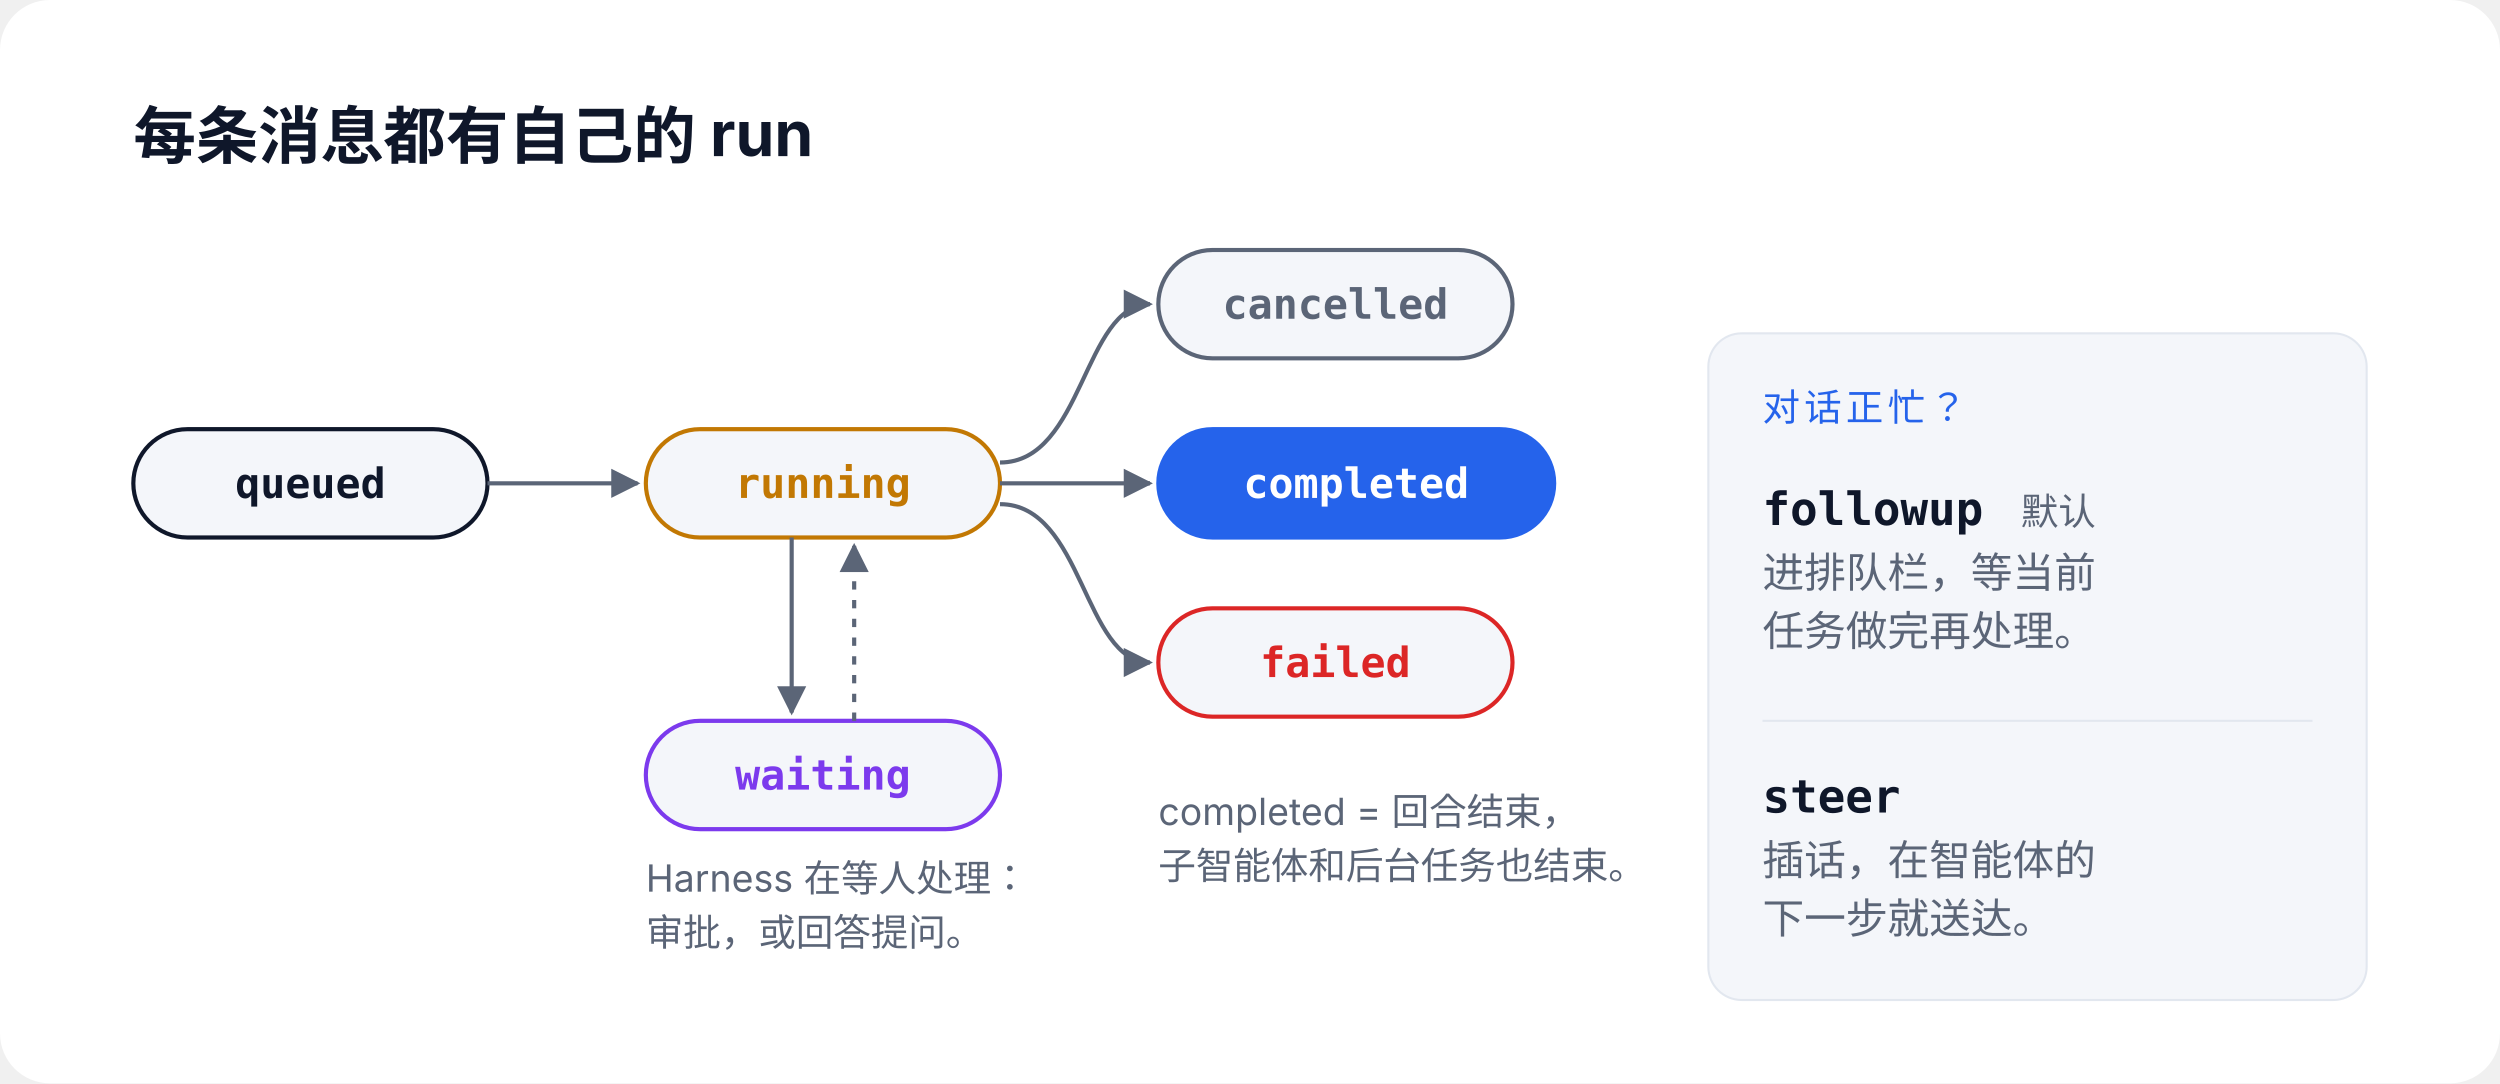
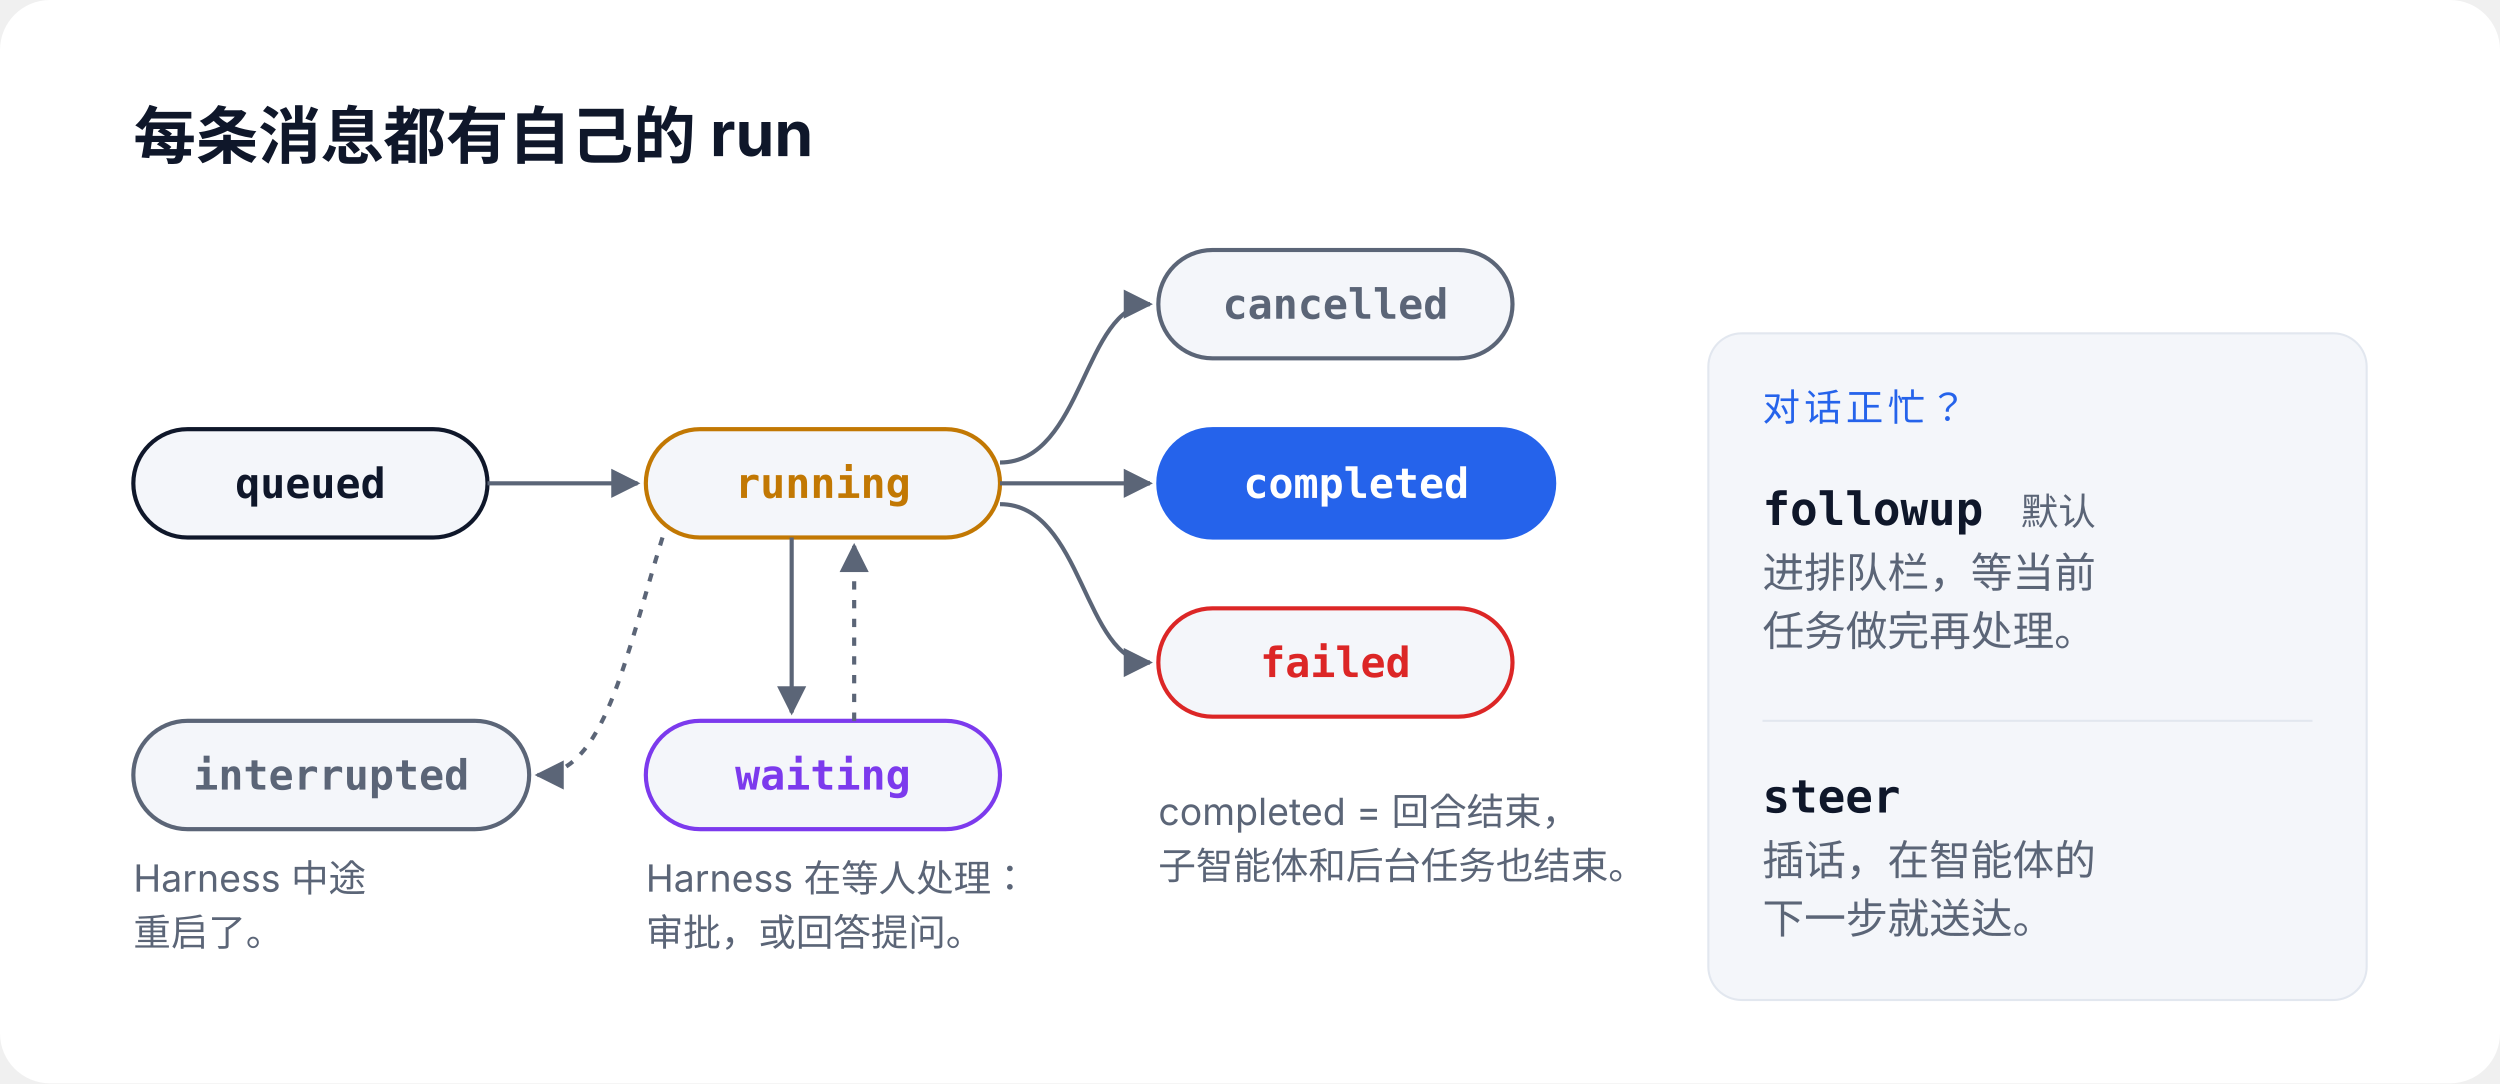
<svg xmlns="http://www.w3.org/2000/svg" width="1200" height="520" viewBox="0 0 1200 520" role="img" aria-labelledby="title desc">
  <rect width="1200" height="520" rx="24" fill="#FFFFFF" />
  <defs>
    <marker id="ah" viewBox="0 0 10 10" refX="9" refY="5" markerWidth="7" markerHeight="7" orient="auto">
      <path d="M0 0 L10 5 L0 10 z" fill="#5B6577" />
    </marker>
  </defs>
  <text x="64" y="76" font-family="&quot;Microsoft YaHei&quot;, &quot;PingFang SC&quot;, -apple-system, BlinkMacSystemFont, &quot;Segoe UI&quot;, &quot;PingFang SC&quot;, &quot;Microsoft YaHei&quot;, sans-serif" font-size="30" fill="#0F172A" font-weight="700">每条消息都有自己的 run</text>
  <g transform="translate(0 56)">
    <rect x="64" y="150" width="170" height="52" rx="26" fill="#F4F6FA" stroke="#0F172A" stroke-width="2" />
    <text x="149.0" y="183" font-family="ui-monospace, SFMono-Regular, Menlo, Consolas, &quot;Microsoft YaHei&quot;, &quot;PingFang SC&quot;, monospace" font-size="20" fill="#0F172A" font-weight="700" text-anchor="middle">queued</text>
    <path d="M234 176 H 306" stroke="#5B6577" stroke-width="2" fill="none" marker-end="url(#ah)" />
    <rect x="310" y="150" width="170" height="52" rx="26" fill="#F4F6FA" stroke="#C27803" stroke-width="2" />
    <text x="395.0" y="183" font-family="ui-monospace, SFMono-Regular, Menlo, Consolas, &quot;Microsoft YaHei&quot;, &quot;PingFang SC&quot;, monospace" font-size="20" fill="#C27803" font-weight="700" text-anchor="middle">running</text>
    <path d="M480 176 H 552" stroke="#5B6577" stroke-width="2" fill="none" marker-end="url(#ah)" />
    <rect x="556" y="150" width="190" height="52" rx="26" fill="#2563EB" stroke="#2563EB" stroke-width="2" />
    <text x="651.0" y="183" font-family="ui-monospace, SFMono-Regular, Menlo, Consolas, &quot;Microsoft YaHei&quot;, &quot;PingFang SC&quot;, monospace" font-size="20" fill="#FFFFFF" font-weight="700" text-anchor="middle">completed</text>
    <rect x="556" y="236" width="170" height="52" rx="26" fill="#F4F6FA" stroke="#DC2626" stroke-width="2" />
    <text x="641.0" y="269" font-family="ui-monospace, SFMono-Regular, Menlo, Consolas, &quot;Microsoft YaHei&quot;, &quot;PingFang SC&quot;, monospace" font-size="20" fill="#DC2626" font-weight="700" text-anchor="middle">failed</text>
    <rect x="556" y="64" width="170" height="52" rx="26" fill="#F4F6FA" stroke="#5B6577" stroke-width="2" />
    <text x="641.0" y="97" font-family="ui-monospace, SFMono-Regular, Menlo, Consolas, &quot;Microsoft YaHei&quot;, &quot;PingFang SC&quot;, monospace" font-size="20" fill="#5B6577" font-weight="700" text-anchor="middle">cancelled</text>
    <path d="M480 186 C 520 186, 520 262, 552 262" stroke="#5B6577" stroke-width="2" fill="none" marker-end="url(#ah)" />
    <path d="M480 166 C 520 166, 520 90, 552 90" stroke="#5B6577" stroke-width="2" fill="none" marker-end="url(#ah)" />
    <rect x="310" y="290" width="170" height="52" rx="26" fill="#F4F6FA" stroke="#7C3AED" stroke-width="2" />
    <text x="395.0" y="323" font-family="ui-monospace, SFMono-Regular, Menlo, Consolas, &quot;Microsoft YaHei&quot;, &quot;PingFang SC&quot;, monospace" font-size="20" fill="#7C3AED" font-weight="700" text-anchor="middle">waiting</text>
    <path d="M380 202 V 286" stroke="#5B6577" stroke-width="2" fill="none" marker-end="url(#ah)" />
    <path d="M410 290 V 206" stroke="#5B6577" stroke-width="2" fill="none" stroke-dasharray="4 5" marker-end="url(#ah)" />
    <text x="310" y="372" font-family="&quot;Microsoft YaHei&quot;, &quot;PingFang SC&quot;, -apple-system, BlinkMacSystemFont, &quot;Segoe UI&quot;, &quot;PingFang SC&quot;, &quot;Microsoft YaHei&quot;, sans-serif" font-size="18" fill="#5B6577">Harness 在等人处理：</text>
    <text x="310" y="398" font-family="&quot;Microsoft YaHei&quot;, &quot;PingFang SC&quot;, -apple-system, BlinkMacSystemFont, &quot;Segoe UI&quot;, &quot;PingFang SC&quot;, &quot;Microsoft YaHei&quot;, sans-serif" font-size="18" fill="#5B6577">审批，或回答提问。</text>
    <text x="556" y="340" font-family="&quot;Microsoft YaHei&quot;, &quot;PingFang SC&quot;, -apple-system, BlinkMacSystemFont, &quot;Segoe UI&quot;, &quot;PingFang SC&quot;, &quot;Microsoft YaHei&quot;, sans-serif" font-size="18" fill="#5B6577">completed = 回合结束，</text>
    <text x="556" y="366" font-family="&quot;Microsoft YaHei&quot;, &quot;PingFang SC&quot;, -apple-system, BlinkMacSystemFont, &quot;Segoe UI&quot;, &quot;PingFang SC&quot;, &quot;Microsoft YaHei&quot;, sans-serif" font-size="18" fill="#5B6577">子智能体和后台任务也结束。</text>
+     <rect x="64" y="290" width="190" height="52" rx="26" fill="#F4F6FA" stroke="#5B6577" stroke-width="2" />
+     <text x="159.0" y="323" font-family="ui-monospace, SFMono-Regular, Menlo, Consolas, &quot;Microsoft YaHei&quot;, &quot;PingFang SC&quot;, monospace" font-size="20" fill="#5B6577" font-weight="700" text-anchor="middle">interrupted</text>
+     <path d="M318 202 C 300 260, 290 316, 258 316" stroke="#5B6577" stroke-width="2" fill="none" stroke-dasharray="4 5" marker-end="url(#ah)" />
+     <text x="64" y="372" font-family="&quot;Microsoft YaHei&quot;, &quot;PingFang SC&quot;, -apple-system, BlinkMacSystemFont, &quot;Segoe UI&quot;, &quot;PingFang SC&quot;, &quot;Microsoft YaHei&quot;, sans-serif" font-size="18" fill="#5B6577">Harness 中途</text>
+     <text x="64" y="398" font-family="&quot;Microsoft YaHei&quot;, &quot;PingFang SC&quot;, -apple-system, BlinkMacSystemFont, &quot;Segoe UI&quot;, &quot;PingFang SC&quot;, &quot;Microsoft YaHei&quot;, sans-serif" font-size="18" fill="#5B6577">重启了。</text>
  </g>
  <rect x="820" y="160" width="316" height="320" rx="16" fill="#F4F6FA" stroke="#E2E7EF" stroke-width="1" />
  <text x="846" y="202" font-family="ui-monospace, SFMono-Regular, Menlo, Consolas, &quot;Microsoft YaHei&quot;, &quot;PingFang SC&quot;, monospace" font-size="18" fill="#2563EB" letter-spacing="2">对话正忙？</text>
  <text x="846" y="252" font-family="ui-monospace, SFMono-Regular, Menlo, Consolas, &quot;Microsoft YaHei&quot;, &quot;PingFang SC&quot;, monospace" font-size="22" fill="#0F172A" font-weight="700">followup</text>
  <text x="970" y="252" font-family="&quot;Microsoft YaHei&quot;, &quot;PingFang SC&quot;, -apple-system, BlinkMacSystemFont, &quot;Segoe UI&quot;, &quot;PingFang SC&quot;, &quot;Microsoft YaHei&quot;, sans-serif" font-size="18" fill="#5B6577">默认</text>
  <text x="846" y="282" font-family="&quot;Microsoft YaHei&quot;, &quot;PingFang SC&quot;, -apple-system, BlinkMacSystemFont, &quot;Segoe UI&quot;, &quot;PingFang SC&quot;, &quot;Microsoft YaHei&quot;, sans-serif" font-size="20" fill="#5B6577">进排队栏，等当前</text>
  <text x="846" y="310" font-family="&quot;Microsoft YaHei&quot;, &quot;PingFang SC&quot;, -apple-system, BlinkMacSystemFont, &quot;Segoe UI&quot;, &quot;PingFang SC&quot;, &quot;Microsoft YaHei&quot;, sans-serif" font-size="20" fill="#5B6577">任务做完再处理。</text>
  <line x1="846" y1="346" x2="1110" y2="346" stroke="#E2E7EF" />
  <text x="846" y="390" font-family="ui-monospace, SFMono-Regular, Menlo, Consolas, &quot;Microsoft YaHei&quot;, &quot;PingFang SC&quot;, monospace" font-size="22" fill="#0F172A" font-weight="700">steer</text>
  <text x="846" y="420" font-family="&quot;Microsoft YaHei&quot;, &quot;PingFang SC&quot;, -apple-system, BlinkMacSystemFont, &quot;Segoe UI&quot;, &quot;PingFang SC&quot;, &quot;Microsoft YaHei&quot;, sans-serif" font-size="20" fill="#5B6577">插话，在智能体的</text>
  <text x="846" y="448" font-family="&quot;Microsoft YaHei&quot;, &quot;PingFang SC&quot;, -apple-system, BlinkMacSystemFont, &quot;Segoe UI&quot;, &quot;PingFang SC&quot;, &quot;Microsoft YaHei&quot;, sans-serif" font-size="20" fill="#5B6577">下一步就送达。</text>
</svg>
